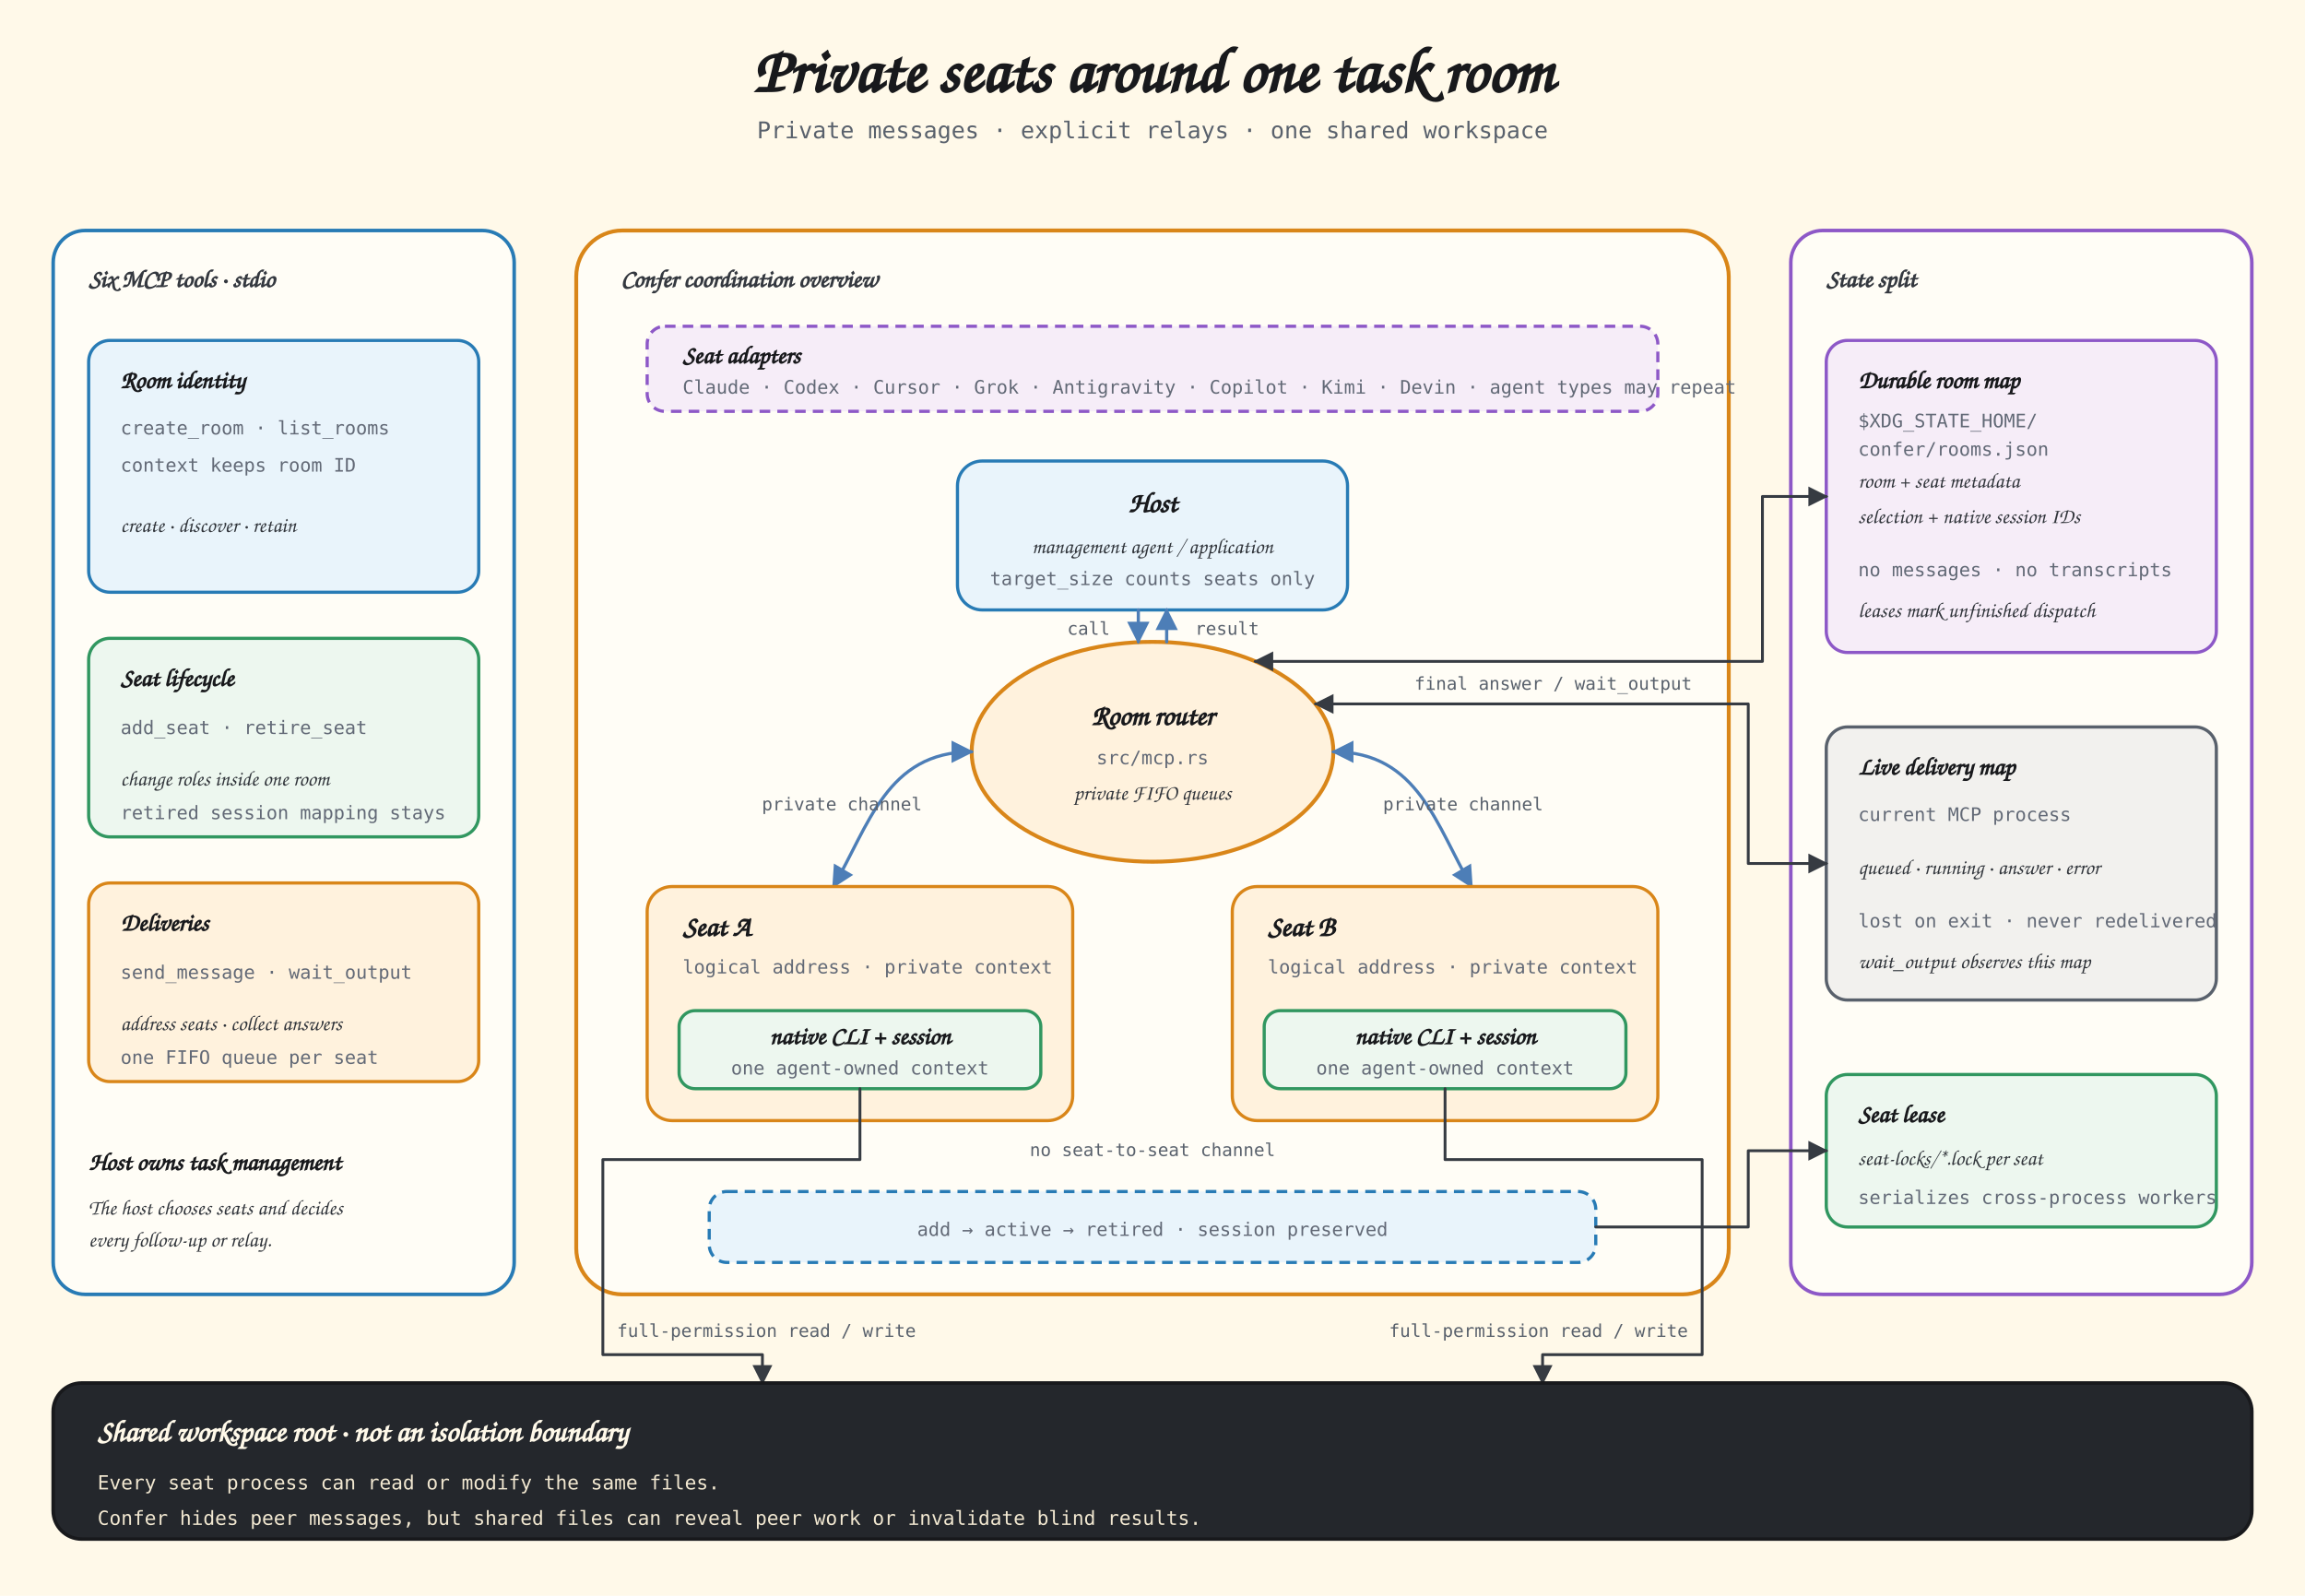
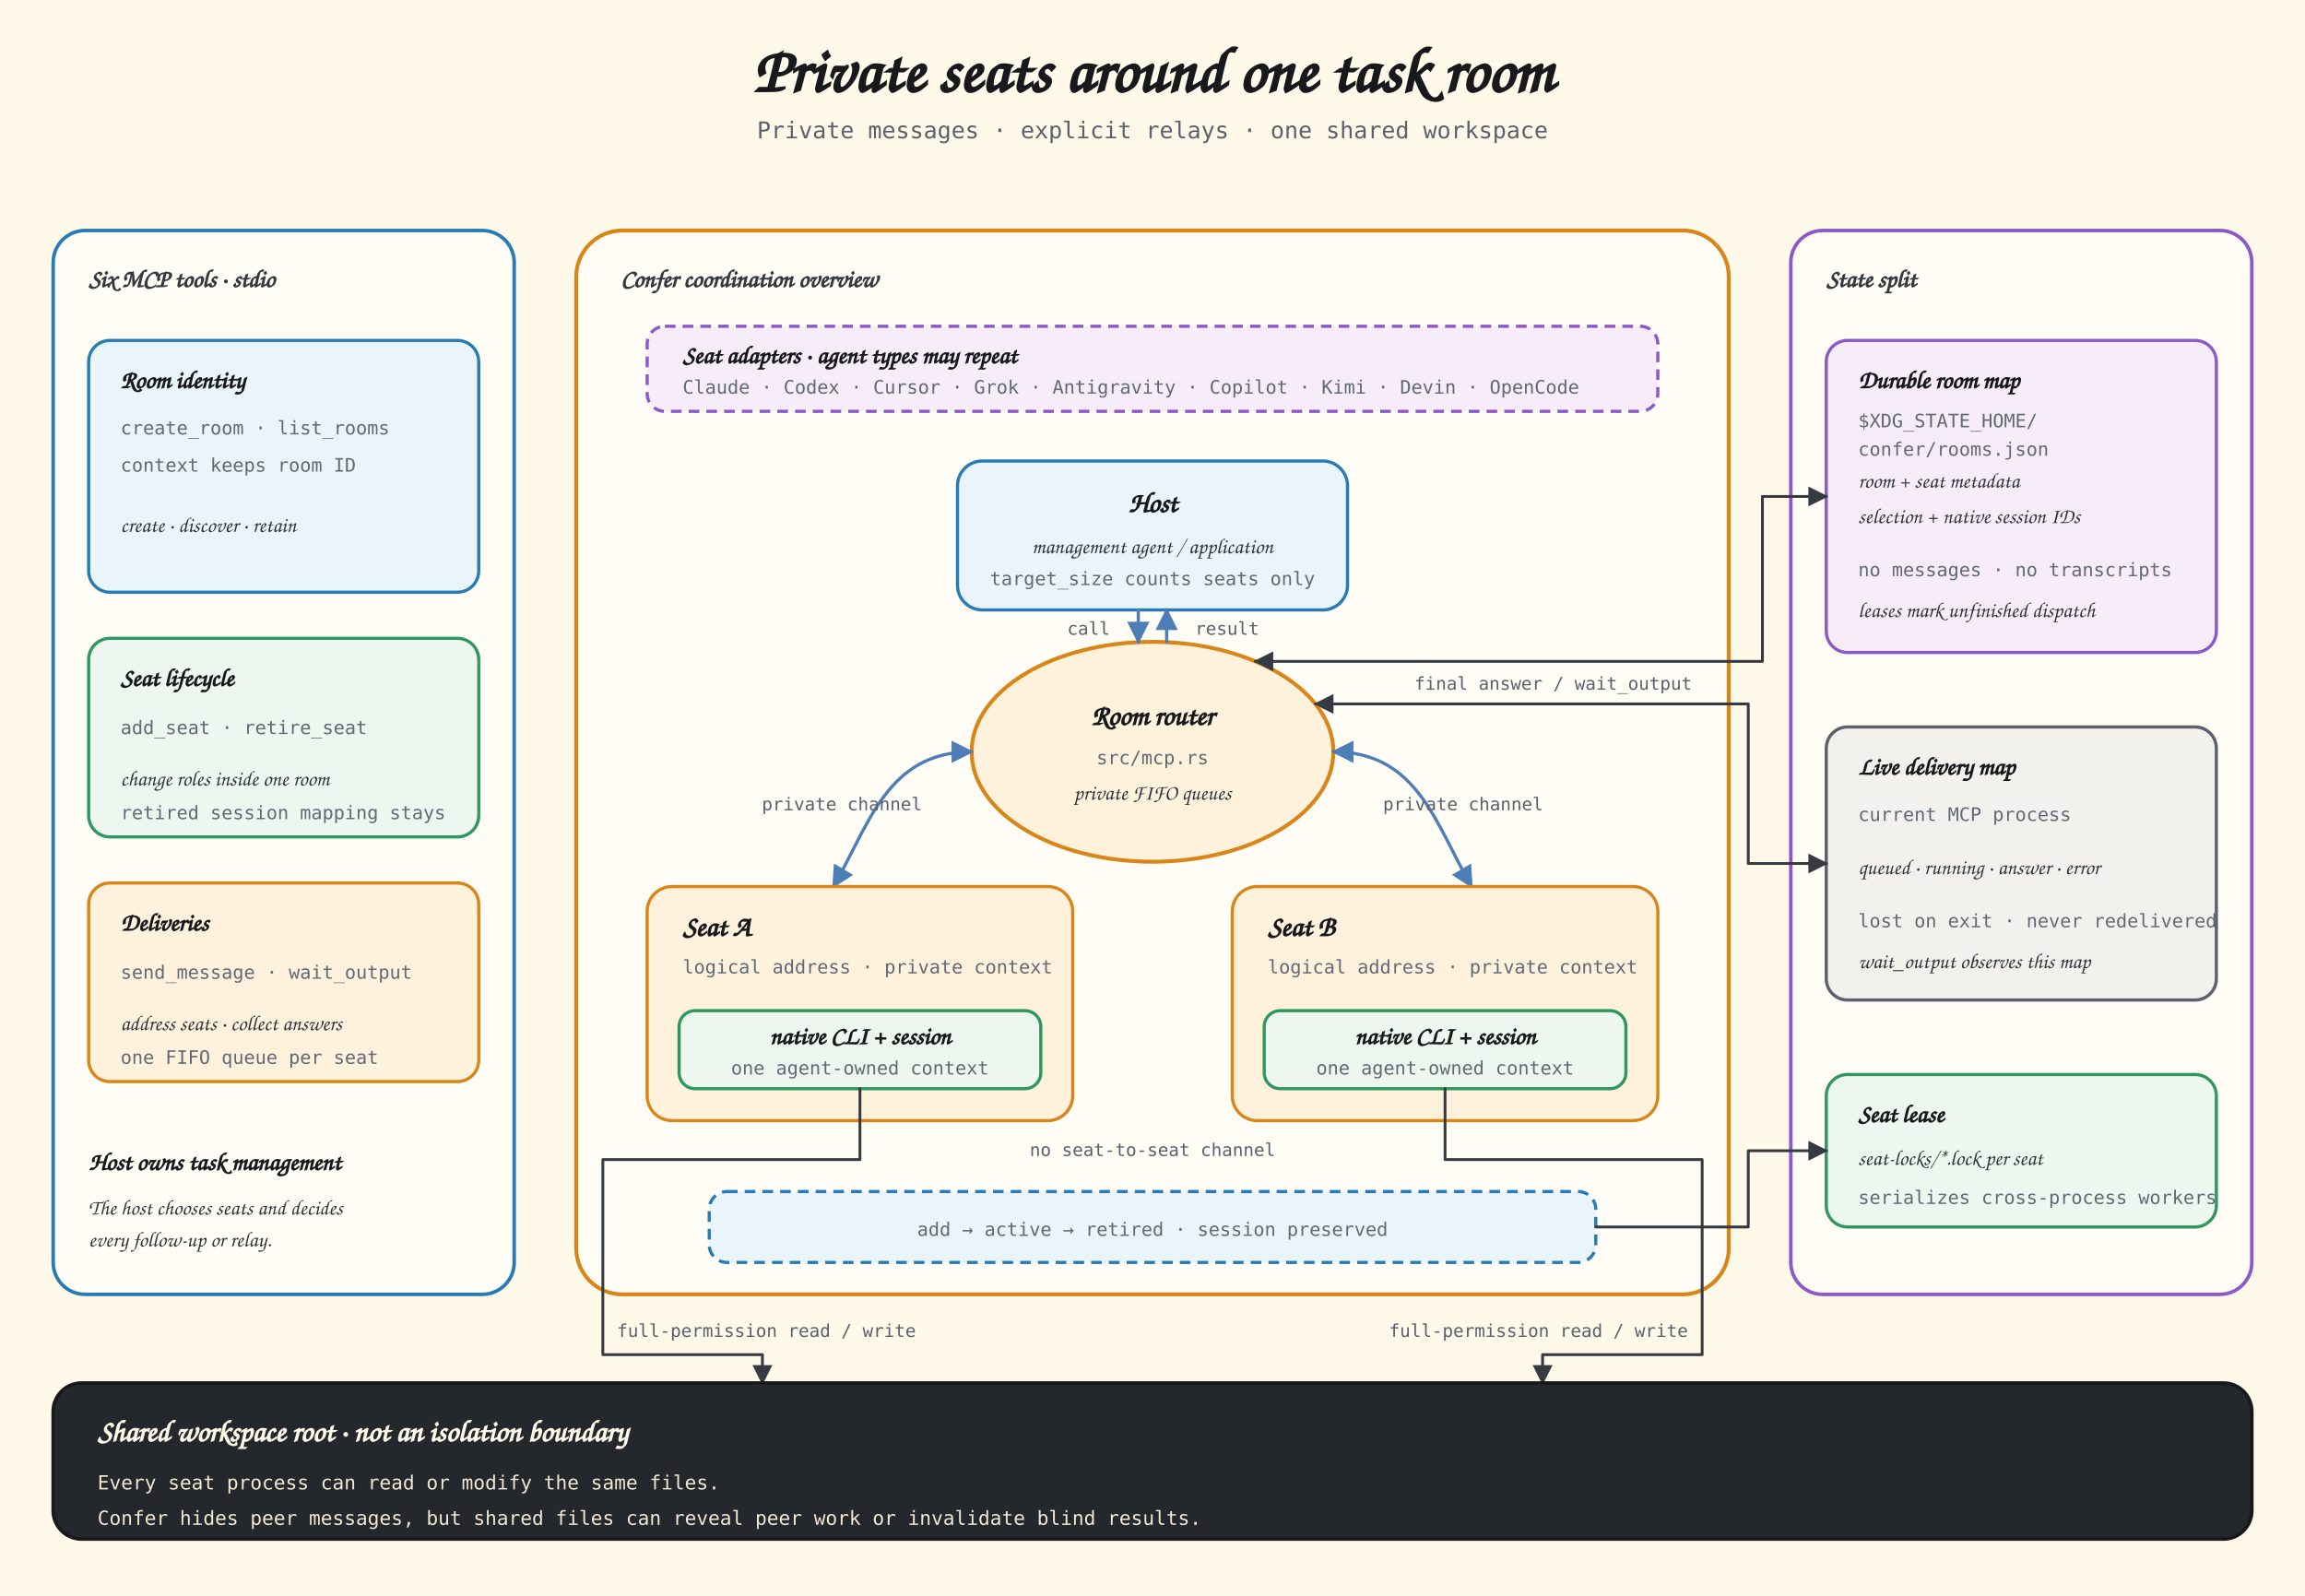
<svg xmlns="http://www.w3.org/2000/svg" data-blueprint-diagram="true" viewBox="0 0 1300 900" role="img" aria-labelledby="title desc" font-family="Comic Sans MS, Chalkboard SE, Bradley Hand, Segoe Print, cursive" text-rendering="geometricPrecision">
  <defs>
    <marker id="arrow" viewBox="0 0 10 10" refX="9" refY="5" markerWidth="7" markerHeight="7" orient="auto-start-reverse">
      <path d="M0 0 L10 5 L0 10 z" fill="#363b42" />
    </marker>
    <marker id="arrowBlue" viewBox="0 0 10 10" refX="9" refY="5" markerWidth="7" markerHeight="7" orient="auto-start-reverse">
      <path d="M0 0 L10 5 L0 10 z" fill="#4d7eb7" />
    </marker>
    <style>
      .title { font-size: 36px; font-weight: 700; fill: #18191c; letter-spacing: 0.2px; }
      .subtitle { font-size: 13px; fill: #59616c; font-family: ui-monospace, SFMono-Regular, Menlo, monospace; }
      .group { font-size: 14px; font-weight: 700; fill: #34383f; }
      .heading { font-size: 16px; font-weight: 700; fill: #18191c; }
      .headingSmall { font-size: 14px; font-weight: 700; fill: #18191c; }
      .body { font-size: 12px; fill: #30343a; }
      .mono { font-size: 10.5px; fill: #626976; font-family: ui-monospace, SFMono-Regular, Menlo, monospace; }
      .label { font-size: 10px; fill: #59616c; font-family: ui-monospace, SFMono-Regular, Menlo, monospace; }
      .whiteHeading { font-size: 17px; font-weight: 700; fill: #fff9e9; }
      .whiteBody { font-size: 11px; fill: #f2e8d1; font-family: ui-monospace, SFMono-Regular, Menlo, monospace; }
      .box { stroke-width: 1.8; }
      .line { stroke: #363b42; stroke-width: 1.6; stroke-linecap: round; stroke-linejoin: round; fill: none; }
      .lineBlue { stroke: #4d7eb7; stroke-width: 1.8; stroke-linecap: round; stroke-linejoin: round; fill: none; }
    </style>
  </defs>
  <rect width="1300" height="900" fill="#fff9e9" />
  <text x="650" y="52" class="title" text-anchor="middle">Private seats around one task room</text>
  <text x="650" y="78" class="subtitle" text-anchor="middle">Private messages · explicit relays · one shared workspace</text>
  <rect x="30" y="130" width="260" height="600" rx="18" fill="#fffdf6" stroke="#287bb5" stroke-width="2" />
  <text x="50" y="162" class="group">Six MCP tools · stdio</text>
  <rect x="50" y="192" width="220" height="142" rx="12" class="box" fill="#e9f4fb" stroke="#287bb5" />
  <text x="68" y="219" class="headingSmall">Room identity</text>
  <text x="68" y="245" class="mono">create_room · list_rooms</text>
  <text x="68" y="266" class="mono">context keeps room ID</text>
  <text x="68" y="300" class="body">create · discover · retain</text>
  <rect x="50" y="360" width="220" height="112" rx="12" class="box" fill="#edf7ef" stroke="#319760" />
  <text x="68" y="387" class="headingSmall">Seat lifecycle</text>
  <text x="68" y="414" class="mono">add_seat · retire_seat</text>
  <text x="68" y="443" class="body">change roles inside one room</text>
  <text x="68" y="462" class="mono">retired session mapping stays</text>
  <rect x="50" y="498" width="220" height="112" rx="12" class="box" fill="#fff2dd" stroke="#d98619" />
  <text x="68" y="525" class="headingSmall">Deliveries</text>
  <text x="68" y="552" class="mono">send_message · wait_output</text>
  <text x="68" y="581" class="body">address seats · collect answers</text>
  <text x="68" y="600" class="mono">one FIFO queue per seat</text>
  <text x="50" y="660" class="headingSmall">Host owns task management</text>
  <text x="50" y="685" class="body">The host chooses seats and decides</text>
  <text x="50" y="703" class="body">every follow-up or relay.</text>
  <rect x="325" y="130" width="650" height="600" rx="26" fill="#fffdf6" stroke="#d98619" stroke-width="2.2" />
  <text x="350" y="162" class="group">Confer coordination overview</text>
  <rect x="365" y="184" width="570" height="48" rx="10" class="box" fill="#f6edf8" stroke="#8d58c7" stroke-dasharray="6 4" />
-   <text x="385" y="205" class="headingSmall">Seat adapters</text>
-   <text x="385" y="222" class="mono">Claude · Codex · Cursor · Grok · Antigravity · Copilot · Kimi · Devin · agent types may repeat</text>
+   <text x="385" y="205" class="headingSmall">Seat adapters · agent types may repeat</text>
+   <text x="385" y="222" class="mono">Claude · Codex · Cursor · Grok · Antigravity · Copilot · Kimi · Devin · OpenCode</text>
  <rect x="540" y="260" width="220" height="84" rx="14" class="box" fill="#e9f4fb" stroke="#287bb5" />
  <text x="650" y="289" class="heading" text-anchor="middle">Host</text>
  <text x="650" y="312" class="body" text-anchor="middle">management agent / application</text>
  <text x="650" y="330" class="mono" text-anchor="middle">target_size counts seats only</text>
  <ellipse cx="650" cy="424" rx="102" ry="62" fill="#fff2dd" stroke="#d98619" stroke-width="2.2" />
  <text x="650" y="409" class="heading" text-anchor="middle">Room router</text>
  <text x="650" y="431" class="mono" text-anchor="middle">src/mcp.rs</text>
  <text x="650" y="451" class="body" text-anchor="middle">private FIFO queues</text>
  <path d="M642 344 V362" class="lineBlue" marker-end="url(#arrowBlue)" />
  <path d="M658 362 V344" class="lineBlue" marker-end="url(#arrowBlue)" />
  <text x="626" y="358" class="label" text-anchor="end">call</text>
  <text x="674" y="358" class="label">result</text>
  <path d="M548 424 C500 424 490 466 470 500" class="lineBlue" marker-start="url(#arrowBlue)" marker-end="url(#arrowBlue)" />
  <path d="M752 424 C800 424 810 466 830 500" class="lineBlue" marker-start="url(#arrowBlue)" marker-end="url(#arrowBlue)" />
  <text x="520" y="457" class="label" text-anchor="end">private channel</text>
  <text x="780" y="457" class="label">private channel</text>
  <rect x="365" y="500" width="240" height="132" rx="14" class="box" fill="#fff2dd" stroke="#d98619" />
  <text x="385" y="528" class="heading">Seat A</text>
  <text x="385" y="549" class="mono">logical address · private context</text>
  <rect x="383" y="570" width="204" height="44" rx="9" class="box" fill="#edf7ef" stroke="#319760" />
  <text x="485" y="589" class="headingSmall" text-anchor="middle">native CLI + session</text>
  <text x="485" y="606" class="mono" text-anchor="middle">one agent-owned context</text>
  <rect x="695" y="500" width="240" height="132" rx="14" class="box" fill="#fff2dd" stroke="#d98619" />
  <text x="715" y="528" class="heading">Seat B</text>
  <text x="715" y="549" class="mono">logical address · private context</text>
  <rect x="713" y="570" width="204" height="44" rx="9" class="box" fill="#edf7ef" stroke="#319760" />
  <text x="815" y="589" class="headingSmall" text-anchor="middle">native CLI + session</text>
  <text x="815" y="606" class="mono" text-anchor="middle">one agent-owned context</text>
  <text x="650" y="652" class="label" text-anchor="middle">no seat-to-seat channel</text>
  <rect x="400" y="672" width="500" height="40" rx="10" class="box" fill="#e9f4fb" stroke="#287bb5" stroke-dasharray="6 4" />
  <text x="650" y="697" class="mono" text-anchor="middle">add → active → retired · session preserved</text>
  <rect x="1010" y="130" width="260" height="600" rx="18" fill="#fffdf6" stroke="#8d58c7" stroke-width="2" />
  <text x="1030" y="162" class="group">State split</text>
  <rect x="1030" y="192" width="220" height="176" rx="12" class="box" fill="#f6edf8" stroke="#8d58c7" />
  <text x="1048" y="219" class="headingSmall">Durable room map</text>
  <text x="1048" y="241" class="mono">$XDG_STATE_HOME/</text>
  <text x="1048" y="257" class="mono">confer/rooms.json</text>
  <text x="1048" y="275" class="body">room + seat metadata</text>
  <text x="1048" y="295" class="body">selection + native session IDs</text>
  <text x="1048" y="325" class="mono">no messages · no transcripts</text>
  <text x="1048" y="348" class="body">leases mark unfinished dispatch</text>
  <rect x="1030" y="410" width="220" height="154" rx="12" class="box" fill="#f2f1ee" stroke="#59616c" />
  <text x="1048" y="437" class="headingSmall">Live delivery map</text>
  <text x="1048" y="463" class="mono">current MCP process</text>
  <text x="1048" y="493" class="body">queued · running · answer · error</text>
  <text x="1048" y="523" class="mono">lost on exit · never redelivered</text>
  <text x="1048" y="546" class="body">wait_output observes this map</text>
  <rect x="1030" y="606" width="220" height="86" rx="12" class="box" fill="#edf7ef" stroke="#319760" />
  <text x="1048" y="633" class="headingSmall">Seat lease</text>
  <text x="1048" y="657" class="body">seat-locks/*.lock per seat</text>
  <text x="1048" y="679" class="mono">serializes cross-process workers</text>
  <path d="M708 373 H994 V280 H1030" class="line" marker-start="url(#arrow)" marker-end="url(#arrow)" />
  <path d="M742 397 H986 V487 H1030" class="line" marker-start="url(#arrow)" marker-end="url(#arrow)" />
  <text x="876" y="389" class="label" text-anchor="middle">final answer / wait_output</text>
  <path d="M900 692 H986 V649 H1030" class="line" marker-end="url(#arrow)" />
  <path d="M485 614 V654 H340 V764 H430 V780" class="line" marker-end="url(#arrow)" />
  <path d="M815 614 V654 H960 V764 H870 V780" class="line" marker-end="url(#arrow)" />
  <text x="348" y="754" class="label">full-permission read / write</text>
  <text x="952" y="754" class="label" text-anchor="end">full-permission read / write</text>
  <rect x="30" y="780" width="1240" height="88" rx="16" fill="#24272c" stroke="#18191c" stroke-width="2" />
  <text x="55" y="813" class="whiteHeading">Shared workspace root · not an isolation boundary</text>
  <text x="55" y="840" class="whiteBody">Every seat process can read or modify the same files.</text>
  <text x="55" y="860" class="whiteBody">Confer hides peer messages, but shared files can reveal peer work or invalidate blind results.</text>
</svg>
